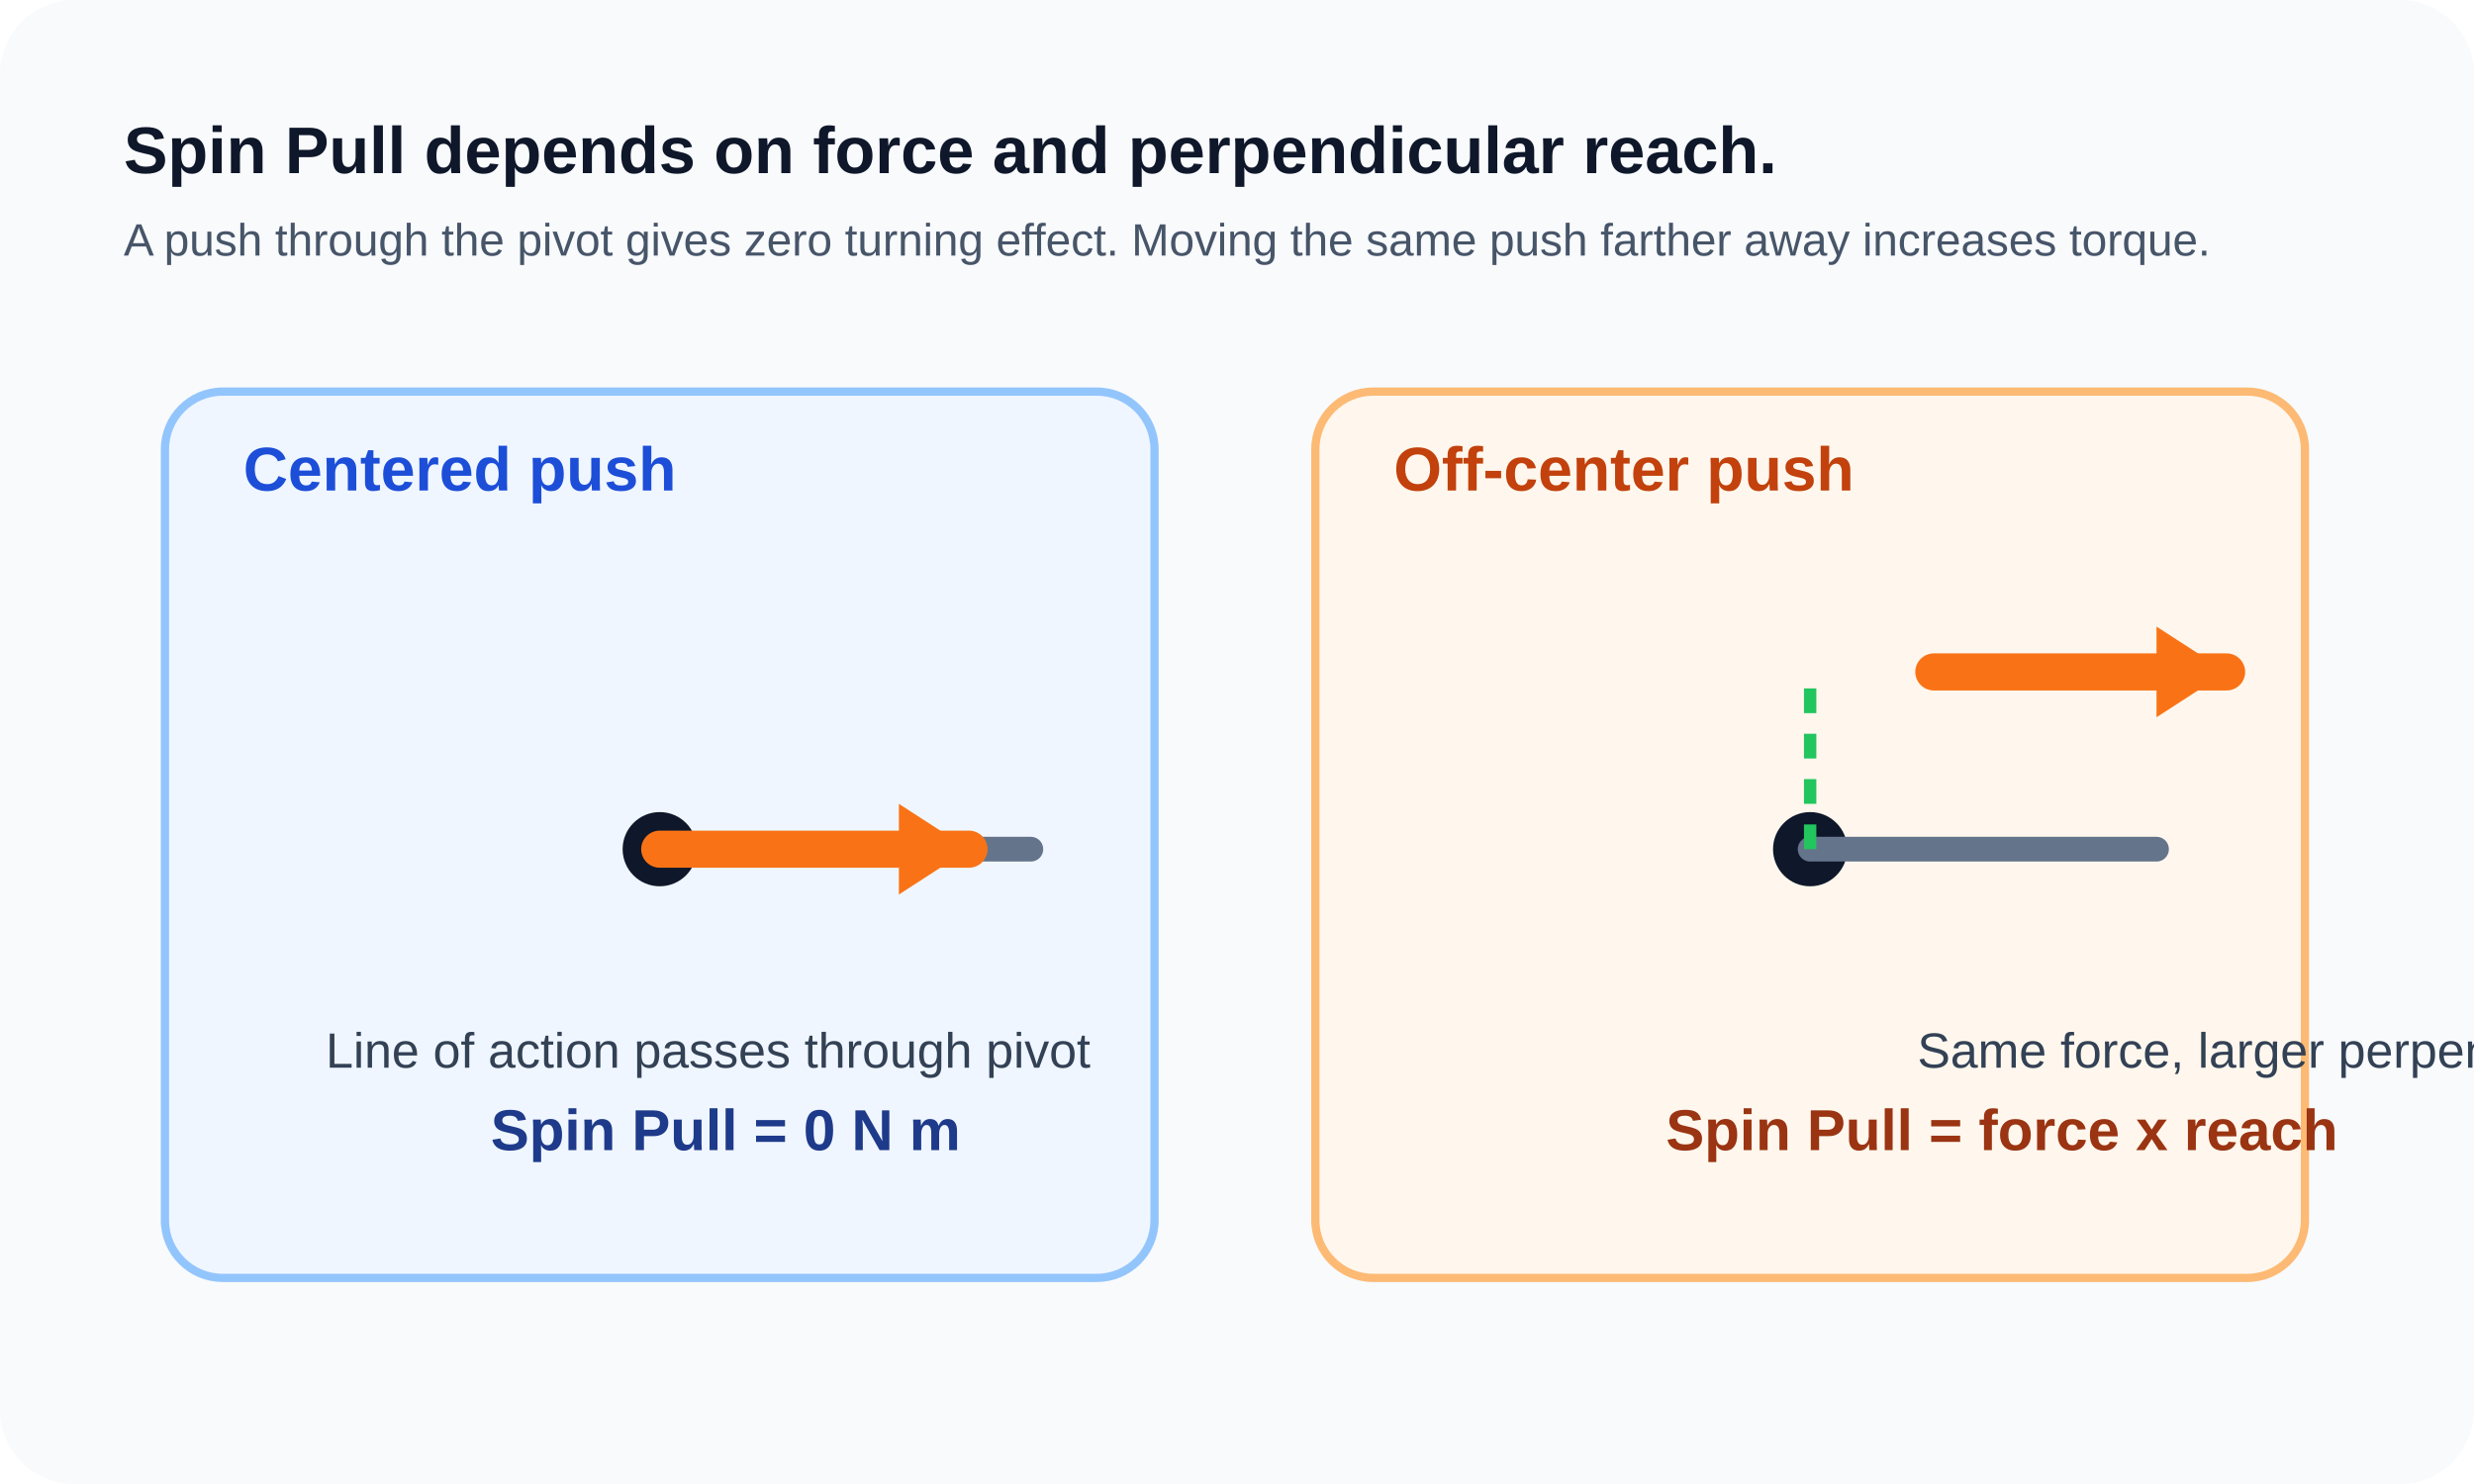
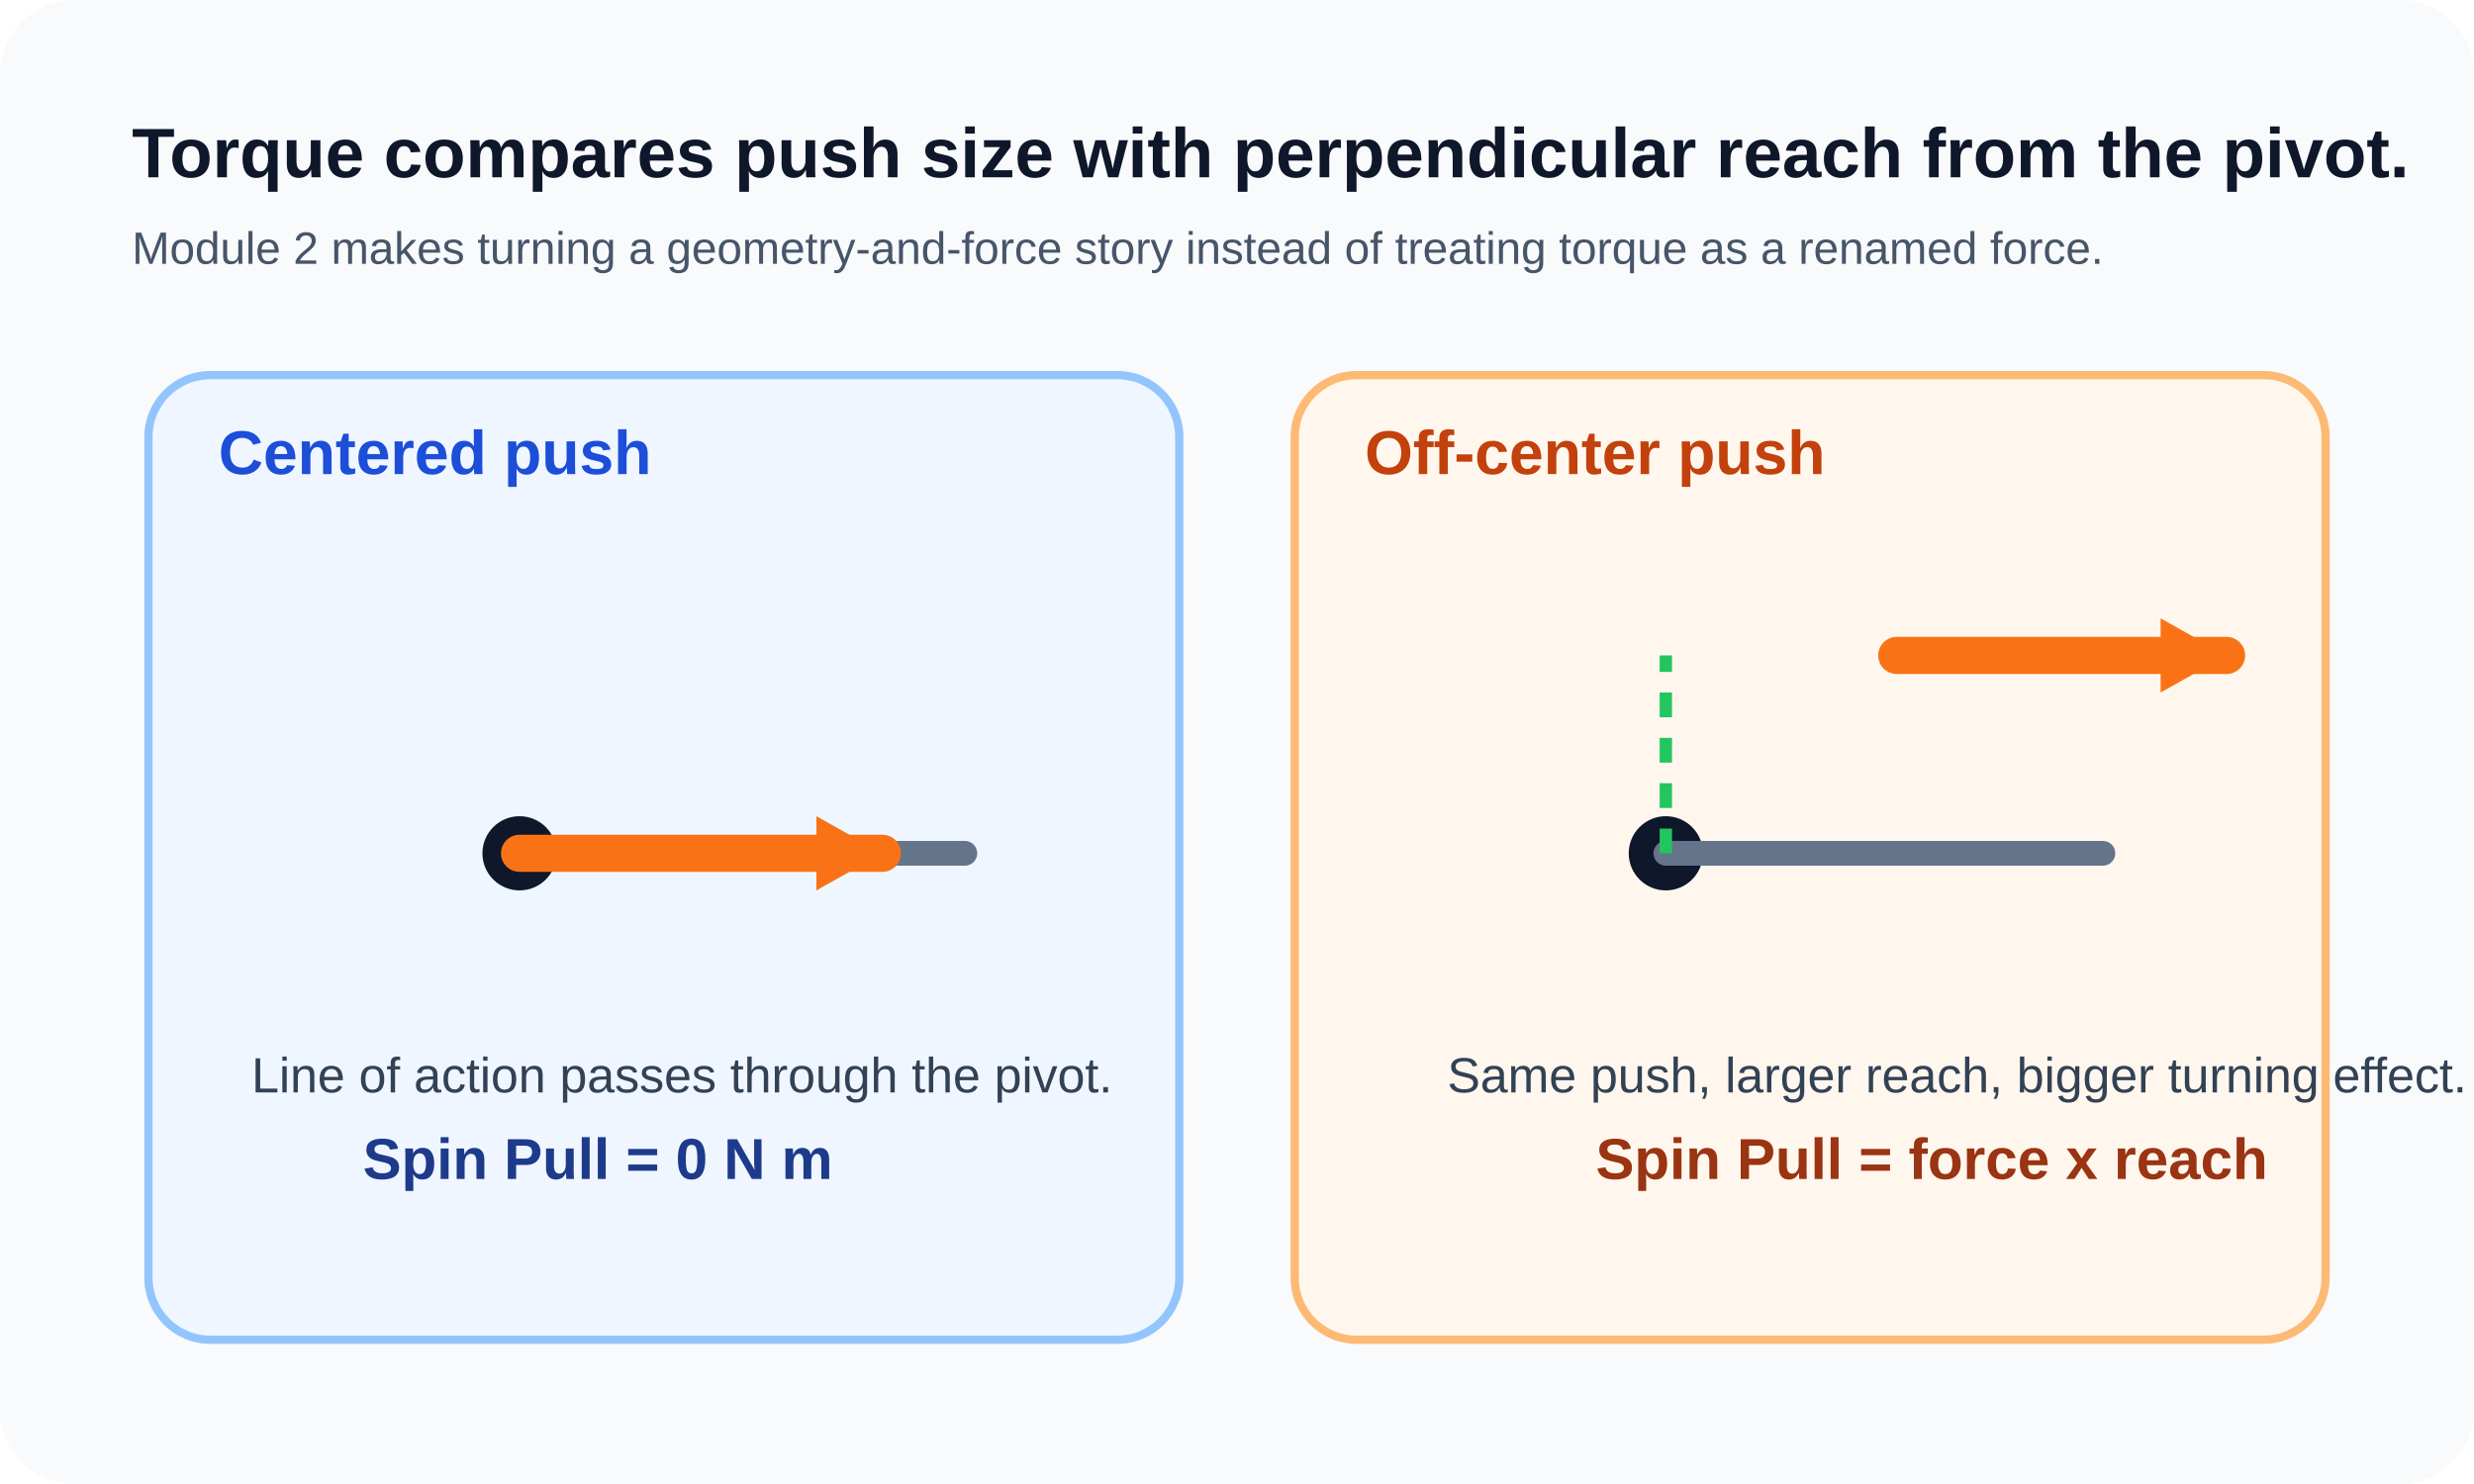
<svg xmlns="http://www.w3.org/2000/svg" width="1200" height="720" viewBox="0 0 1200 720" fill="none">
  <rect width="1200" height="720" rx="36" fill="#F8FAFC" />
-   <text x="60" y="84" fill="#0F172A" font-family="Segoe UI, Arial, sans-serif" font-size="32" font-weight="700">Spin Pull depends on force and perpendicular reach.</text>
-   <text x="60" y="124" fill="#475569" font-family="Segoe UI, Arial, sans-serif" font-size="22">A push through the pivot gives zero turning effect. Moving the same push farther away increases torque.</text>
-   <rect x="80" y="190" width="480" height="430" rx="28" fill="#EFF6FF" stroke="#93C5FD" stroke-width="4" />
-   <text x="118" y="238" fill="#1D4ED8" font-family="Segoe UI, Arial, sans-serif" font-size="30" font-weight="700">Centered push</text>
-   <circle cx="320" cy="412" r="18" fill="#0F172A" />
-   <line x1="320" y1="412" x2="500" y2="412" stroke="#64748B" stroke-width="12" stroke-linecap="round" />
-   <line x1="320" y1="412" x2="470" y2="412" stroke="#F97316" stroke-width="18" stroke-linecap="round" />
-   <polygon points="470,412 436,390 436,434" fill="#F97316" />
-   <text x="158" y="518" fill="#334155" font-family="Segoe UI, Arial, sans-serif" font-size="24">Line of action passes through pivot</text>
-   <text x="238" y="558" fill="#1E3A8A" font-family="Segoe UI, Arial, sans-serif" font-size="28" font-weight="700">Spin Pull = 0 N m</text>
-   <rect x="638" y="190" width="480" height="430" rx="28" fill="#FFF7ED" stroke="#FDBA74" stroke-width="4" />
-   <text x="676" y="238" fill="#C2410C" font-family="Segoe UI, Arial, sans-serif" font-size="30" font-weight="700">Off-center push</text>
-   <circle cx="878" cy="412" r="18" fill="#0F172A" />
-   <line x1="878" y1="412" x2="1046" y2="412" stroke="#64748B" stroke-width="12" stroke-linecap="round" />
-   <line x1="938" y1="326" x2="1080" y2="326" stroke="#F97316" stroke-width="18" stroke-linecap="round" />
-   <polygon points="1080,326 1046,304 1046,348" fill="#F97316" />
-   <line x1="878" y1="412" x2="878" y2="326" stroke="#22C55E" stroke-width="6" stroke-dasharray="12 10" />
-   <text x="930" y="518" fill="#334155" font-family="Segoe UI, Arial, sans-serif" font-size="24">Same force, larger perpendicular reach</text>
-   <text x="808" y="558" fill="#9A3412" font-family="Segoe UI, Arial, sans-serif" font-size="28" font-weight="700">Spin Pull = force x reach</text>
+   <text x="64" y="86" fill="#0F172A" font-family="Segoe UI, Arial, sans-serif" font-size="34" font-weight="700">Torque compares push size with perpendicular reach from the pivot.</text>
+   <text x="64" y="128" fill="#475569" font-family="Segoe UI, Arial, sans-serif" font-size="22">Module 2 makes turning a geometry-and-force story instead of treating torque as a renamed force.</text>
+   <rect x="72" y="182" width="500" height="468" rx="30" fill="#EFF6FF" stroke="#93C5FD" stroke-width="4" />
+   <text x="106" y="230" fill="#1D4ED8" font-family="Segoe UI, Arial, sans-serif" font-size="30" font-weight="700">Centered push</text>
+   <circle cx="252" cy="414" r="18" fill="#0F172A" />
+   <line x1="252" y1="414" x2="468" y2="414" stroke="#64748B" stroke-width="12" stroke-linecap="round" />
+   <line x1="252" y1="414" x2="428" y2="414" stroke="#F97316" stroke-width="18" stroke-linecap="round" />
+   <polygon points="428,414 396,396 396,432" fill="#F97316" />
+   <text x="122" y="530" fill="#334155" font-family="Segoe UI, Arial, sans-serif" font-size="24">Line of action passes through the pivot.</text>
+   <text x="176" y="572" fill="#1E3A8A" font-family="Segoe UI, Arial, sans-serif" font-size="28" font-weight="700">Spin Pull = 0 N m</text>
+   <rect x="628" y="182" width="500" height="468" rx="30" fill="#FFF7ED" stroke="#FDBA74" stroke-width="4" />
+   <text x="662" y="230" fill="#C2410C" font-family="Segoe UI, Arial, sans-serif" font-size="30" font-weight="700">Off-center push</text>
+   <circle cx="808" cy="414" r="18" fill="#0F172A" />
+   <line x1="808" y1="414" x2="1020" y2="414" stroke="#64748B" stroke-width="12" stroke-linecap="round" />
+   <line x1="920" y1="318" x2="1080" y2="318" stroke="#F97316" stroke-width="18" stroke-linecap="round" />
+   <polygon points="1080,318 1048,300 1048,336" fill="#F97316" />
+   <line x1="808" y1="414" x2="808" y2="318" stroke="#22C55E" stroke-width="6" stroke-dasharray="12 10" />
+   <text x="702" y="530" fill="#334155" font-family="Segoe UI, Arial, sans-serif" font-size="24">Same push, larger reach, bigger turning effect.</text>
+   <text x="774" y="572" fill="#9A3412" font-family="Segoe UI, Arial, sans-serif" font-size="28" font-weight="700">Spin Pull = force x reach</text>
</svg>
